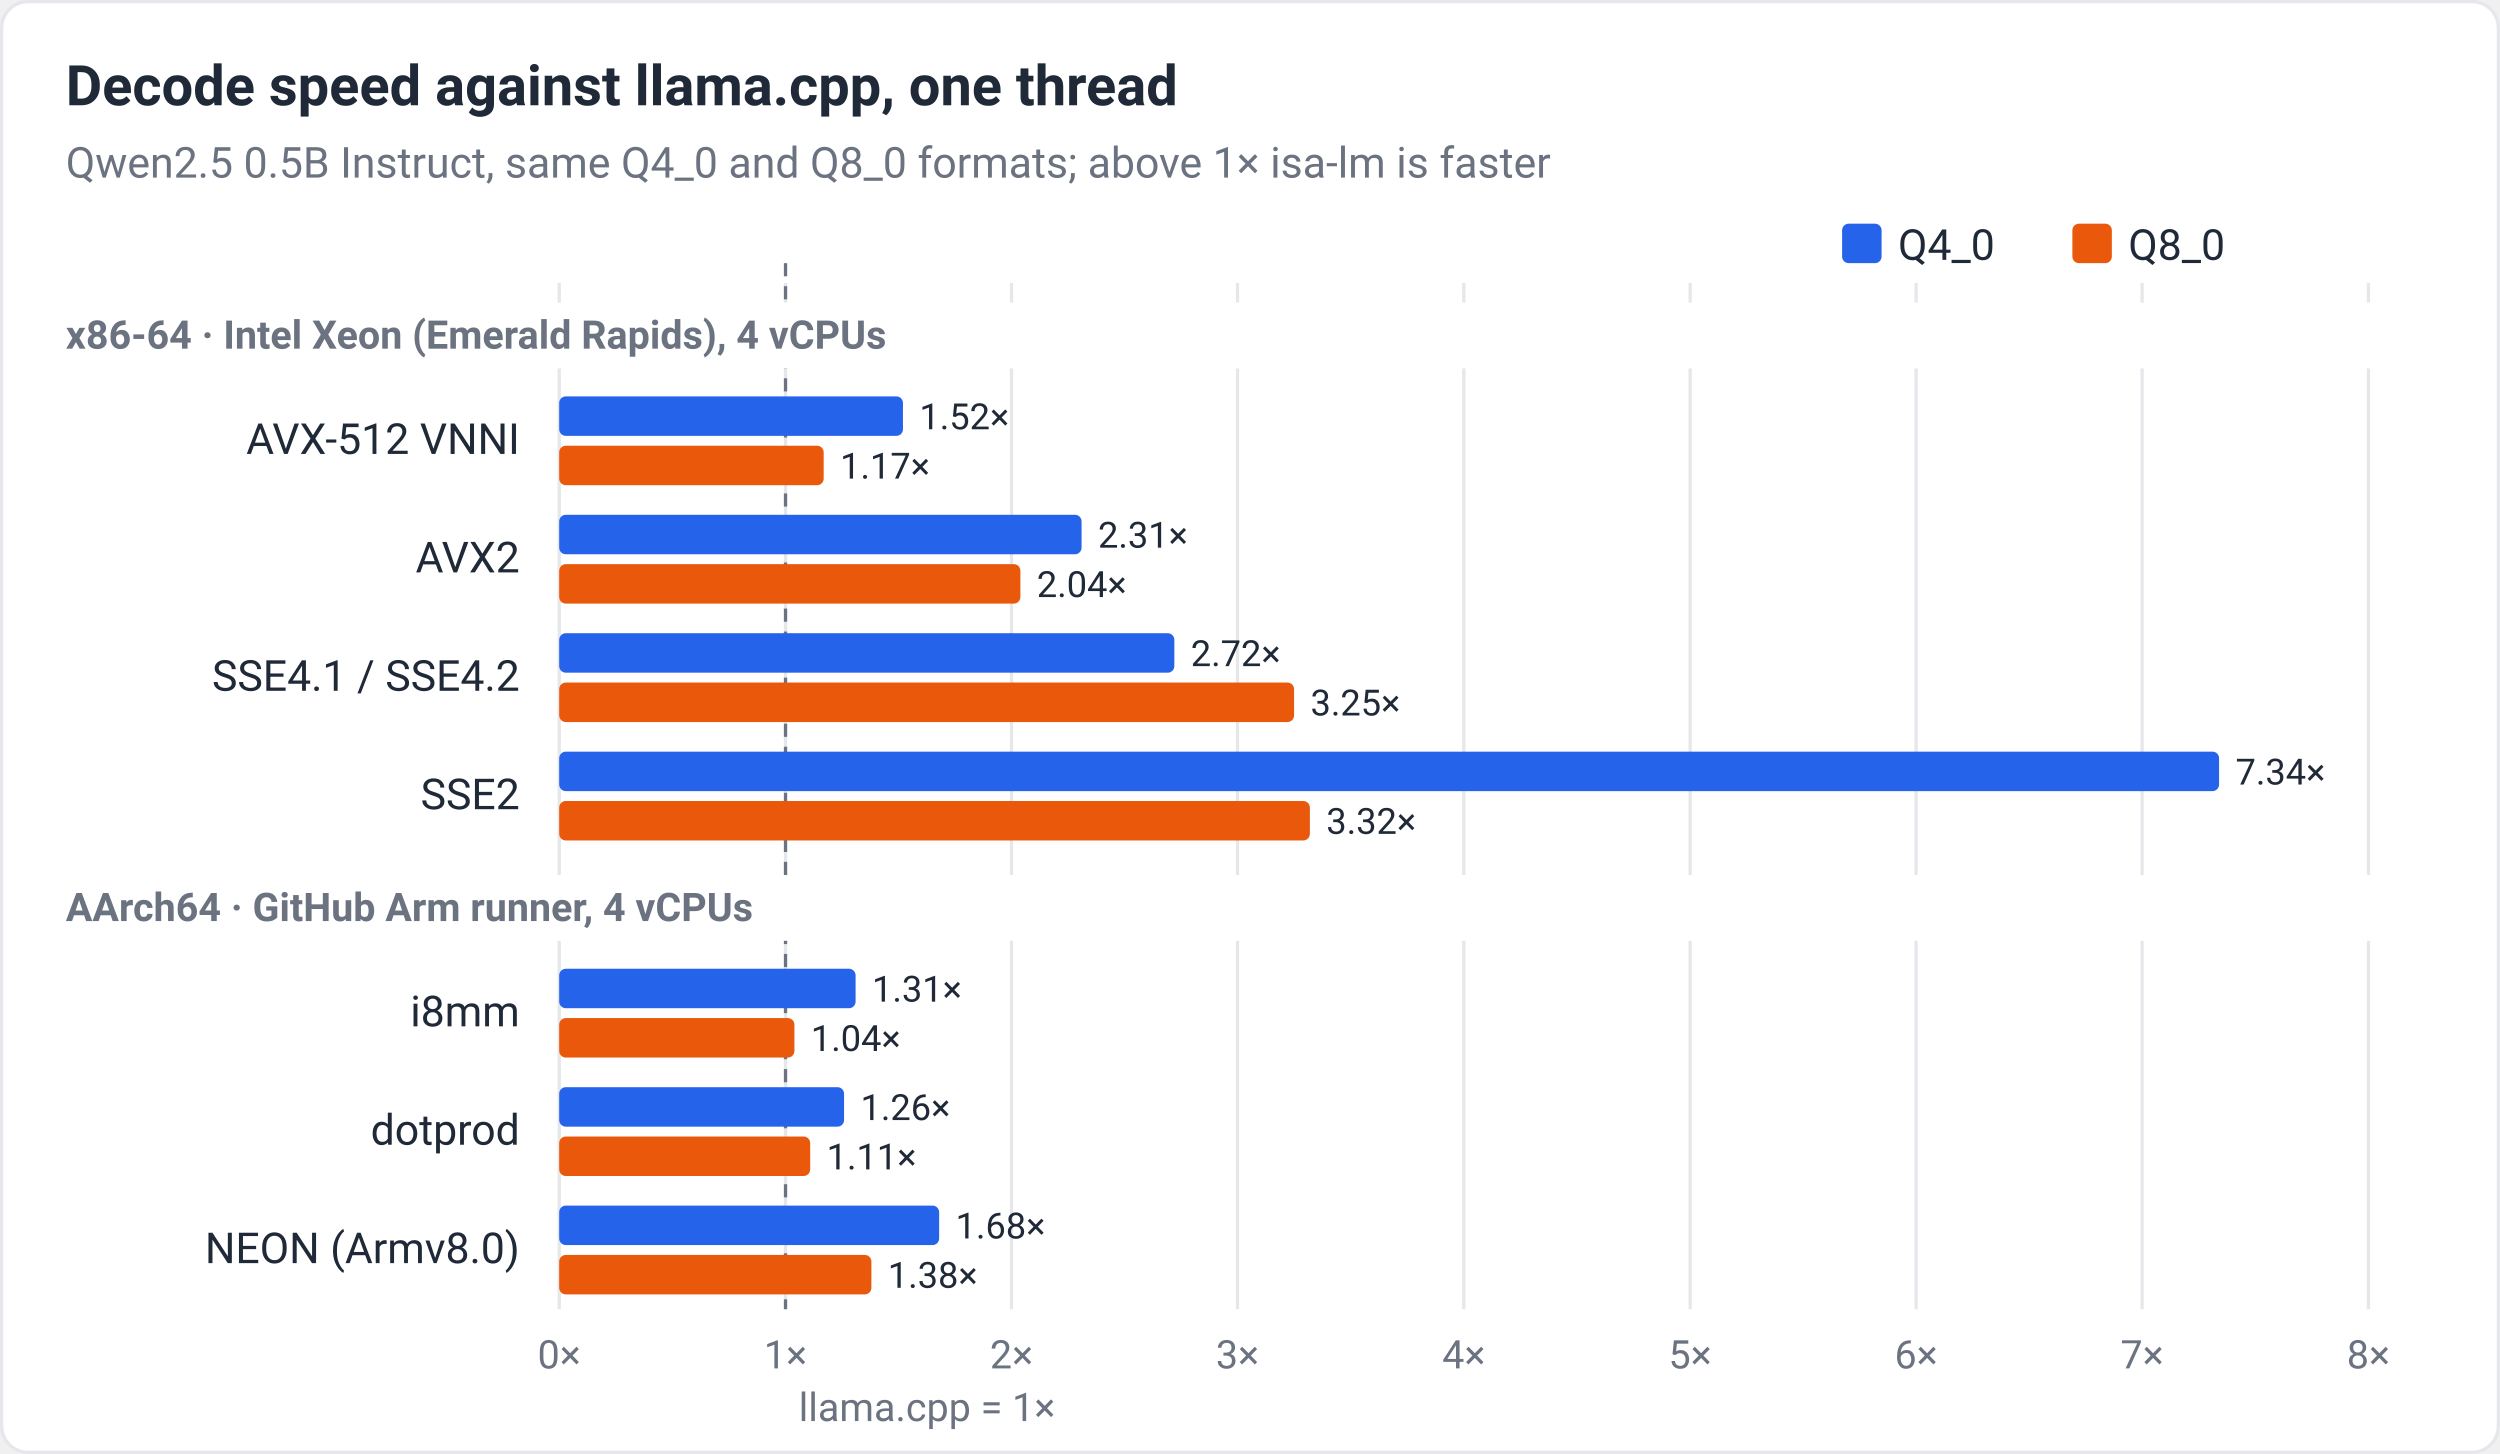
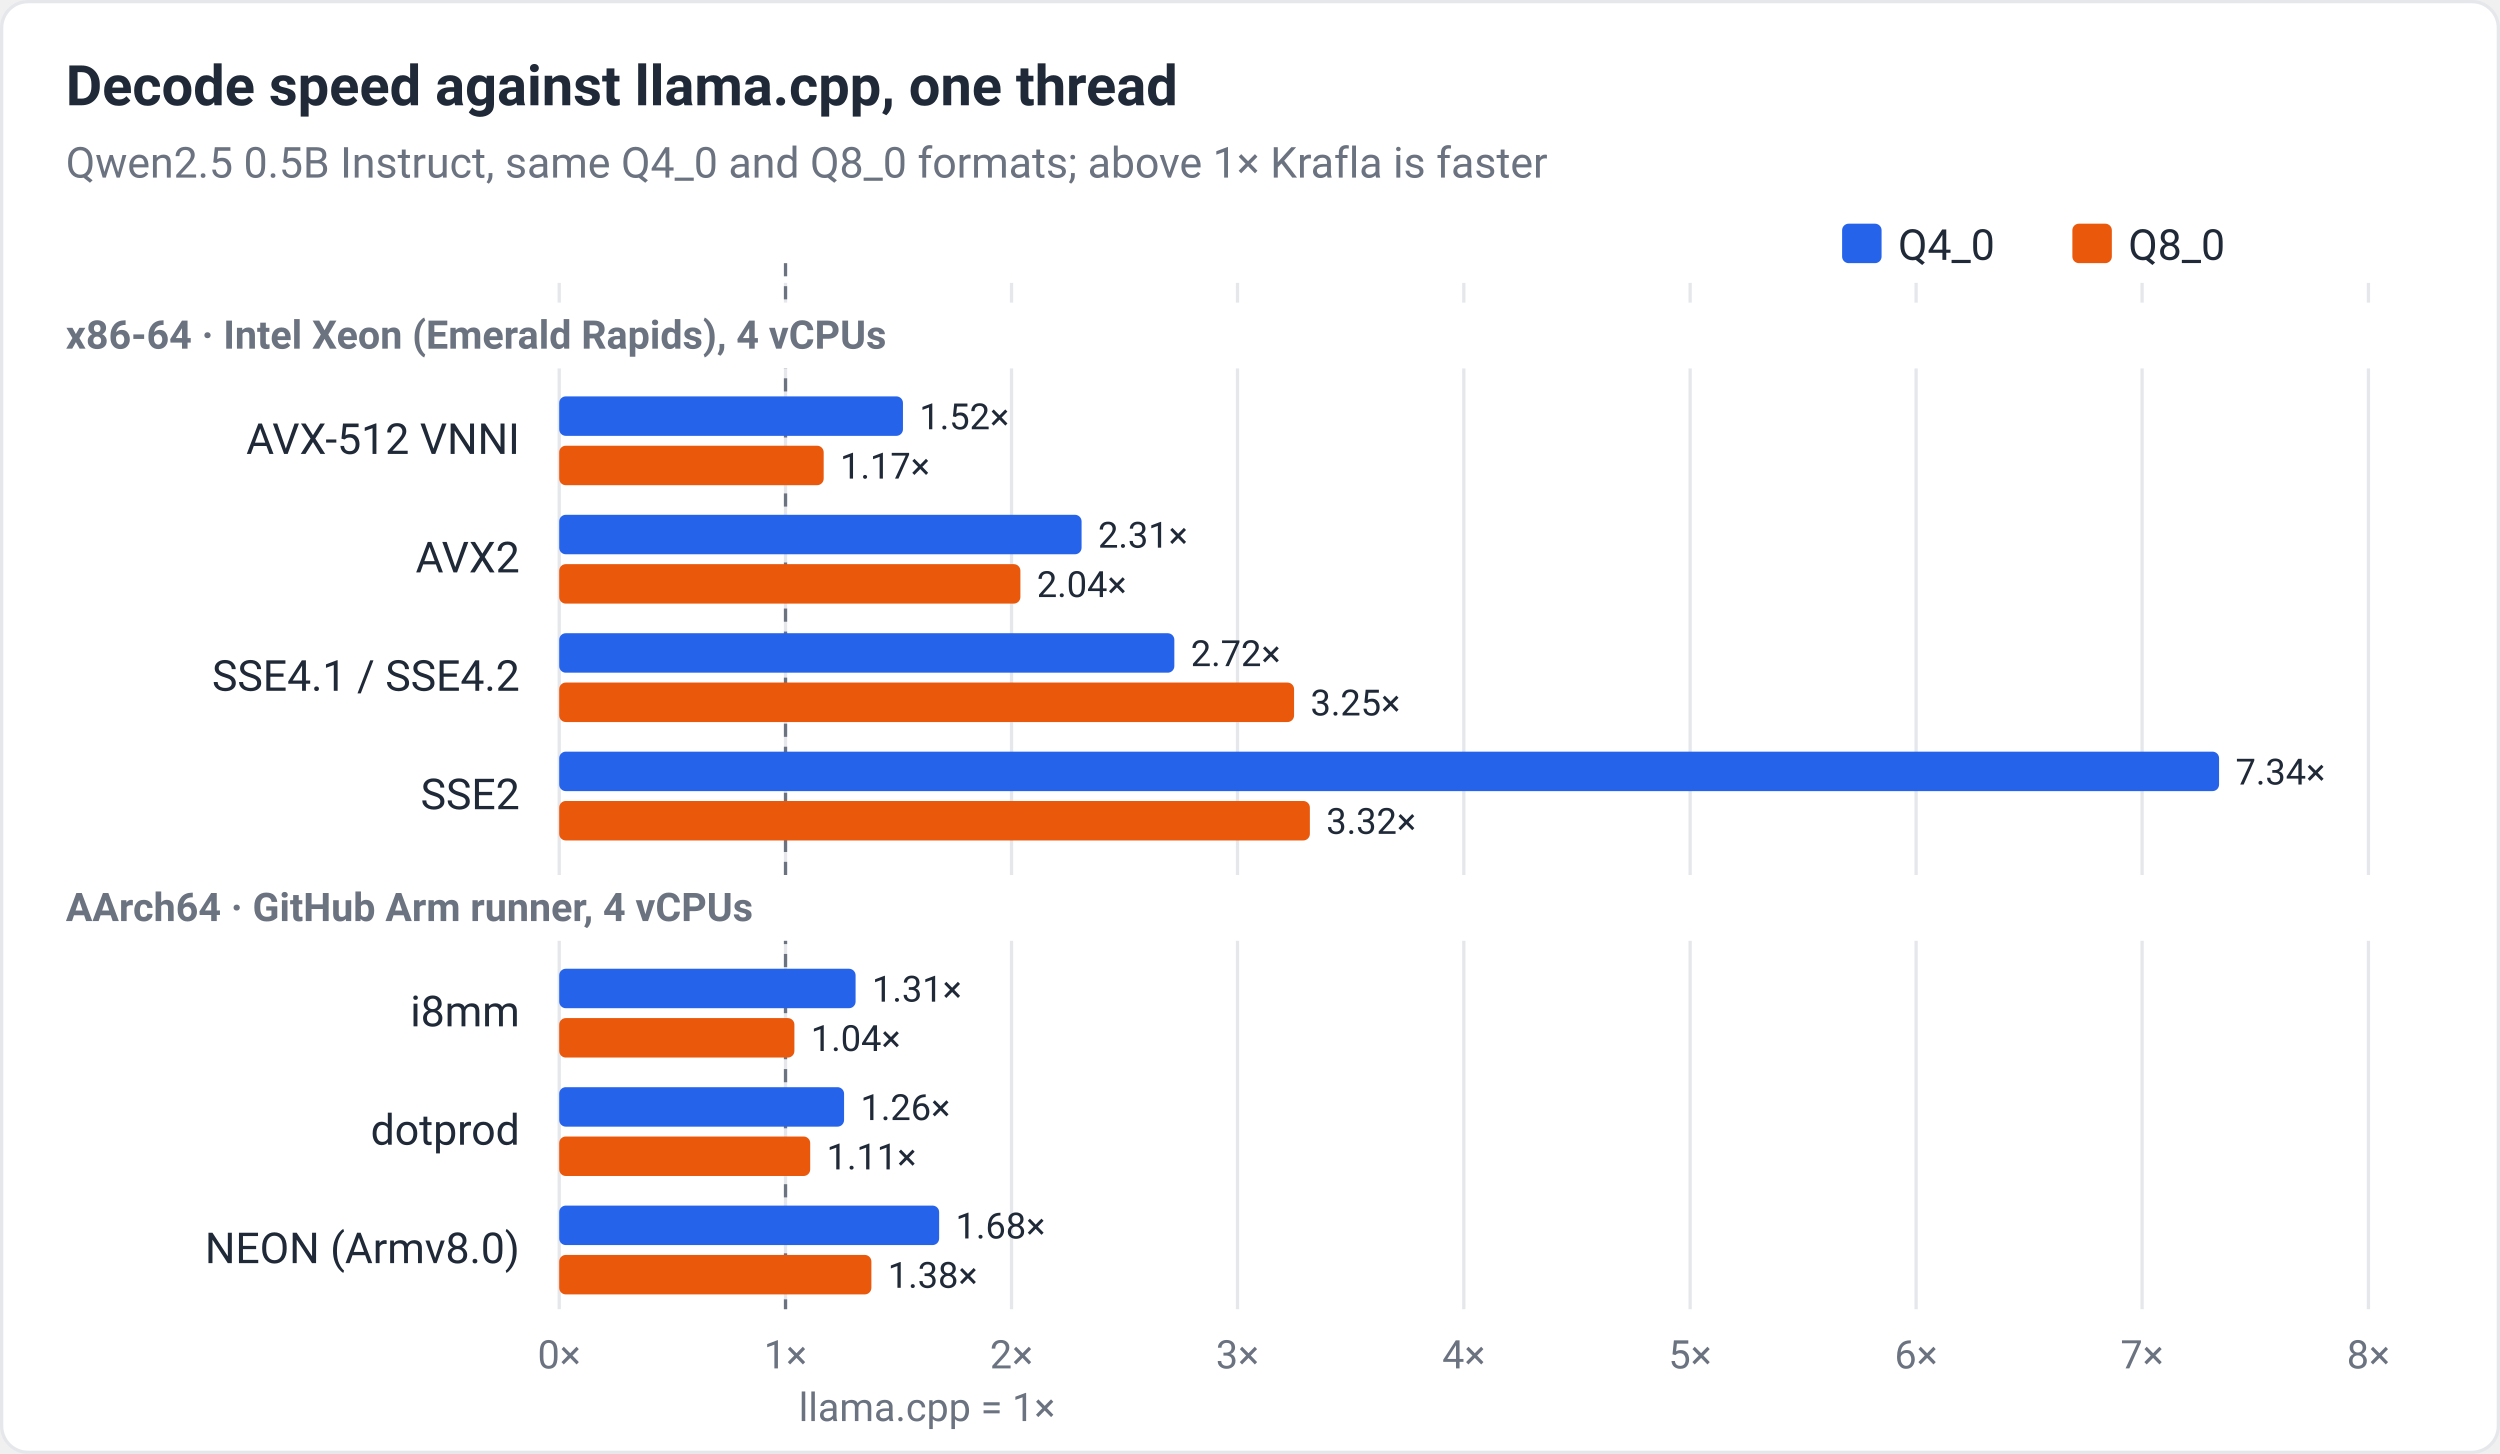
<svg xmlns="http://www.w3.org/2000/svg" viewBox="0 0 760 442" width="760" height="442" role="img" aria-labelledby="dr-title dr-desc" font-family="system-ui, -apple-system, Segoe UI, Roboto, Helvetica, Arial, sans-serif">
  <style>
.bg{fill:#fff;stroke:#e5e7eb}.t{fill:#1f2937}.m{fill:#6b7280}.g{stroke:#e5e7eb}.one{stroke:#6b7280;stroke-dasharray:4 3}.q4{fill:#2563eb}.q8{fill:#ea580c}.lb{fill:#fff}
@media (prefers-color-scheme:dark){.bg{fill:#1f2023;stroke:#3a3b40}.t{fill:#e5e7eb}.m{fill:#9ca3af}.g{stroke:#374151}.one{stroke:#9ca3af}.q4{fill:#60a5fa}.q8{fill:#fb923c}.lb{fill:#1f2023}}
</style>
  <rect class="bg" x="0.5" y="0.5" width="759" height="441" rx="8" />
  <text class="t" x="20" y="32" font-size="17" font-weight="600">Decode speed against llama.cpp, one thread</text>
-   <text class="m" x="20" y="54" font-size="13">Qwen2.5 0.5B Instruct, same Q4_0 and Q8_0 formats; above 1× isa-lm is faster</text>
+   <text class="m" x="20" y="54" font-size="13">Qwen2.5 0.5B Instruct, same Q4_0 and Q8_0 formats; above 1× Krafla is faster</text>
  <rect class="q4" x="560" y="68" width="12" height="12" rx="2" />
  <text class="t" x="577" y="79" font-size="13">Q4_0</text>
  <rect class="q8" x="630" y="68" width="12" height="12" rx="2" />
  <text class="t" x="647" y="79" font-size="13">Q8_0</text>
  <line class="g" x1="170.0" y1="86" x2="170.0" y2="398" />
  <text class="m" x="170.0" y="416" font-size="12" text-anchor="middle">0×</text>
  <line class="g" x1="238.8" y1="86" x2="238.8" y2="398" />
  <text class="m" x="238.8" y="416" font-size="12" text-anchor="middle">1×</text>
  <line class="g" x1="307.5" y1="86" x2="307.5" y2="398" />
  <text class="m" x="307.5" y="416" font-size="12" text-anchor="middle">2×</text>
  <line class="g" x1="376.2" y1="86" x2="376.2" y2="398" />
  <text class="m" x="376.2" y="416" font-size="12" text-anchor="middle">3×</text>
  <line class="g" x1="445.0" y1="86" x2="445.0" y2="398" />
  <text class="m" x="445.0" y="416" font-size="12" text-anchor="middle">4×</text>
  <line class="g" x1="513.8" y1="86" x2="513.8" y2="398" />
  <text class="m" x="513.8" y="416" font-size="12" text-anchor="middle">5×</text>
  <line class="g" x1="582.5" y1="86" x2="582.5" y2="398" />
  <text class="m" x="582.5" y="416" font-size="12" text-anchor="middle">6×</text>
  <line class="g" x1="651.2" y1="86" x2="651.2" y2="398" />
  <text class="m" x="651.2" y="416" font-size="12" text-anchor="middle">7×</text>
  <line class="g" x1="720.0" y1="86" x2="720.0" y2="398" />
  <text class="m" x="720.0" y="416" font-size="12" text-anchor="middle">8×</text>
  <line class="one" x1="238.8" y1="80" x2="238.8" y2="398" />
  <text class="m" x="242.8" y="432" font-size="12">llama.cpp = 1×</text>
  <rect class="lb" x="12" y="92" width="736" height="20" />
  <text class="m" x="20" y="106" font-size="12" font-weight="600">x86-64 · Intel Xeon (Emerald Rapids), 4 vCPUs</text>
  <text class="t" x="158" y="138.0" font-size="13" text-anchor="end">AVX-512 VNNI</text>
  <rect class="q4" x="170" y="120.5" width="104.5" height="12" rx="2" />
  <text class="t" x="279.5" y="130.5" font-size="11">1.52×</text>
  <rect class="q8" x="170" y="135.5" width="80.4" height="12" rx="2" />
  <text class="t" x="255.4" y="145.5" font-size="11">1.17×</text>
  <text class="t" x="158" y="174.0" font-size="13" text-anchor="end">AVX2</text>
  <rect class="q4" x="170" y="156.5" width="158.8" height="12" rx="2" />
  <text class="t" x="333.8" y="166.5" font-size="11">2.31×</text>
  <rect class="q8" x="170" y="171.5" width="140.2" height="12" rx="2" />
  <text class="t" x="315.2" y="181.5" font-size="11">2.04×</text>
  <text class="t" x="158" y="210.0" font-size="13" text-anchor="end">SSE4.1 / SSE4.2</text>
  <rect class="q4" x="170" y="192.5" width="187.0" height="12" rx="2" />
  <text class="t" x="362.0" y="202.5" font-size="11">2.72×</text>
  <rect class="q8" x="170" y="207.5" width="223.4" height="12" rx="2" />
  <text class="t" x="398.4" y="217.5" font-size="11">3.25×</text>
  <text class="t" x="158" y="246.0" font-size="13" text-anchor="end">SSE2</text>
  <rect class="q4" x="170" y="228.5" width="504.6" height="12" rx="2" />
  <text class="t" x="679.6" y="238.5" font-size="11">7.34×</text>
  <rect class="q8" x="170" y="243.5" width="228.2" height="12" rx="2" />
  <text class="t" x="403.2" y="253.5" font-size="11">3.32×</text>
  <rect class="lb" x="12" y="266" width="736" height="20" />
  <text class="m" x="20" y="280" font-size="12" font-weight="600">AArch64 · GitHub Arm runner, 4 vCPUs</text>
  <text class="t" x="158" y="312.0" font-size="13" text-anchor="end">i8mm</text>
  <rect class="q4" x="170" y="294.5" width="90.1" height="12" rx="2" />
  <text class="t" x="265.1" y="304.5" font-size="11">1.31×</text>
  <rect class="q8" x="170" y="309.5" width="71.5" height="12" rx="2" />
  <text class="t" x="246.5" y="319.5" font-size="11">1.04×</text>
  <text class="t" x="158" y="348.0" font-size="13" text-anchor="end">dotprod</text>
  <rect class="q4" x="170" y="330.5" width="86.6" height="12" rx="2" />
  <text class="t" x="261.6" y="340.5" font-size="11">1.26×</text>
  <rect class="q8" x="170" y="345.5" width="76.3" height="12" rx="2" />
  <text class="t" x="251.3" y="355.5" font-size="11">1.11×</text>
  <text class="t" x="158" y="384.0" font-size="13" text-anchor="end">NEON (Armv8.0)</text>
  <rect class="q4" x="170" y="366.5" width="115.5" height="12" rx="2" />
  <text class="t" x="290.5" y="376.5" font-size="11">1.68×</text>
  <rect class="q8" x="170" y="381.5" width="94.9" height="12" rx="2" />
  <text class="t" x="269.9" y="391.5" font-size="11">1.38×</text>
</svg>
